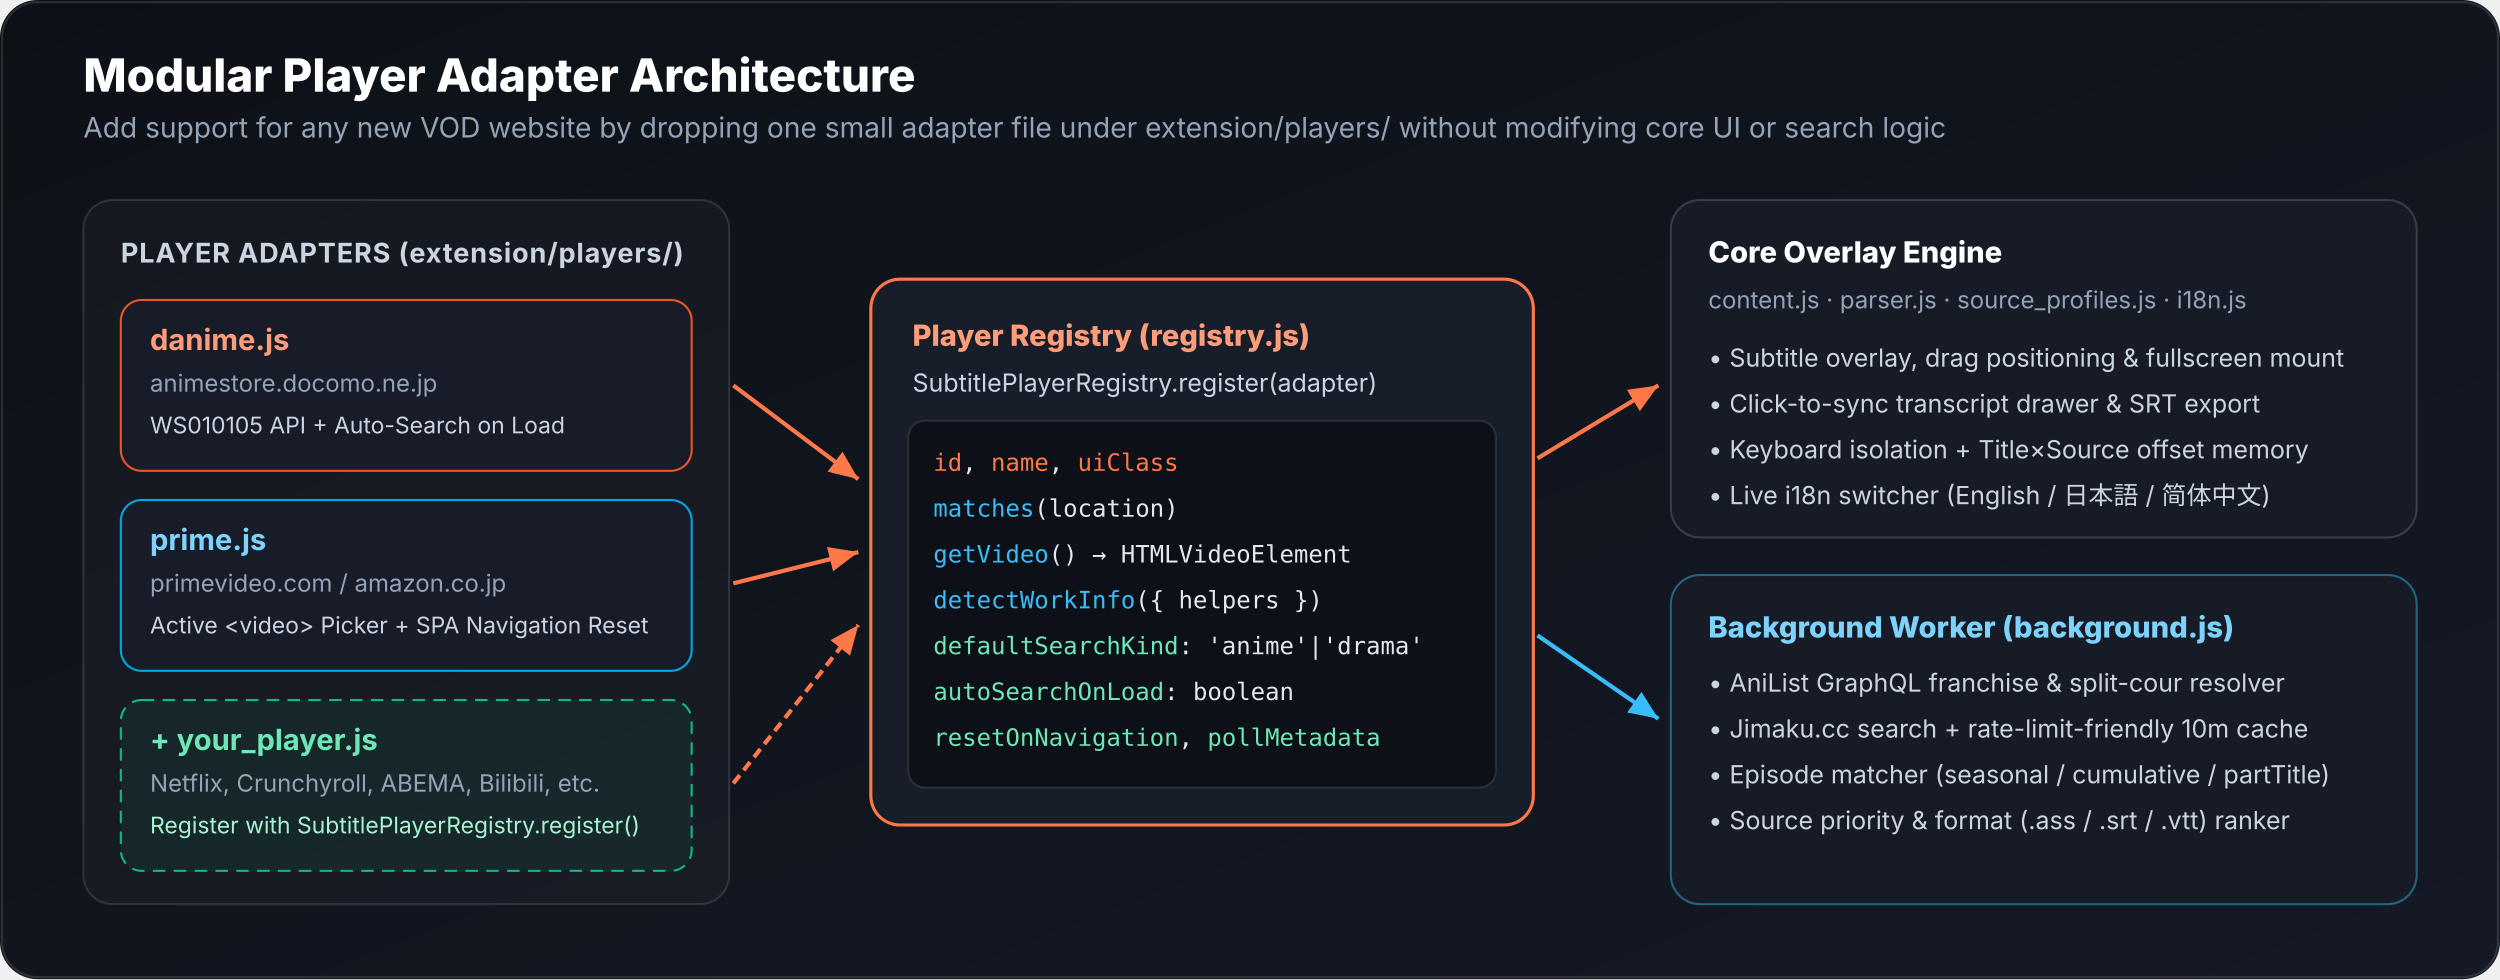
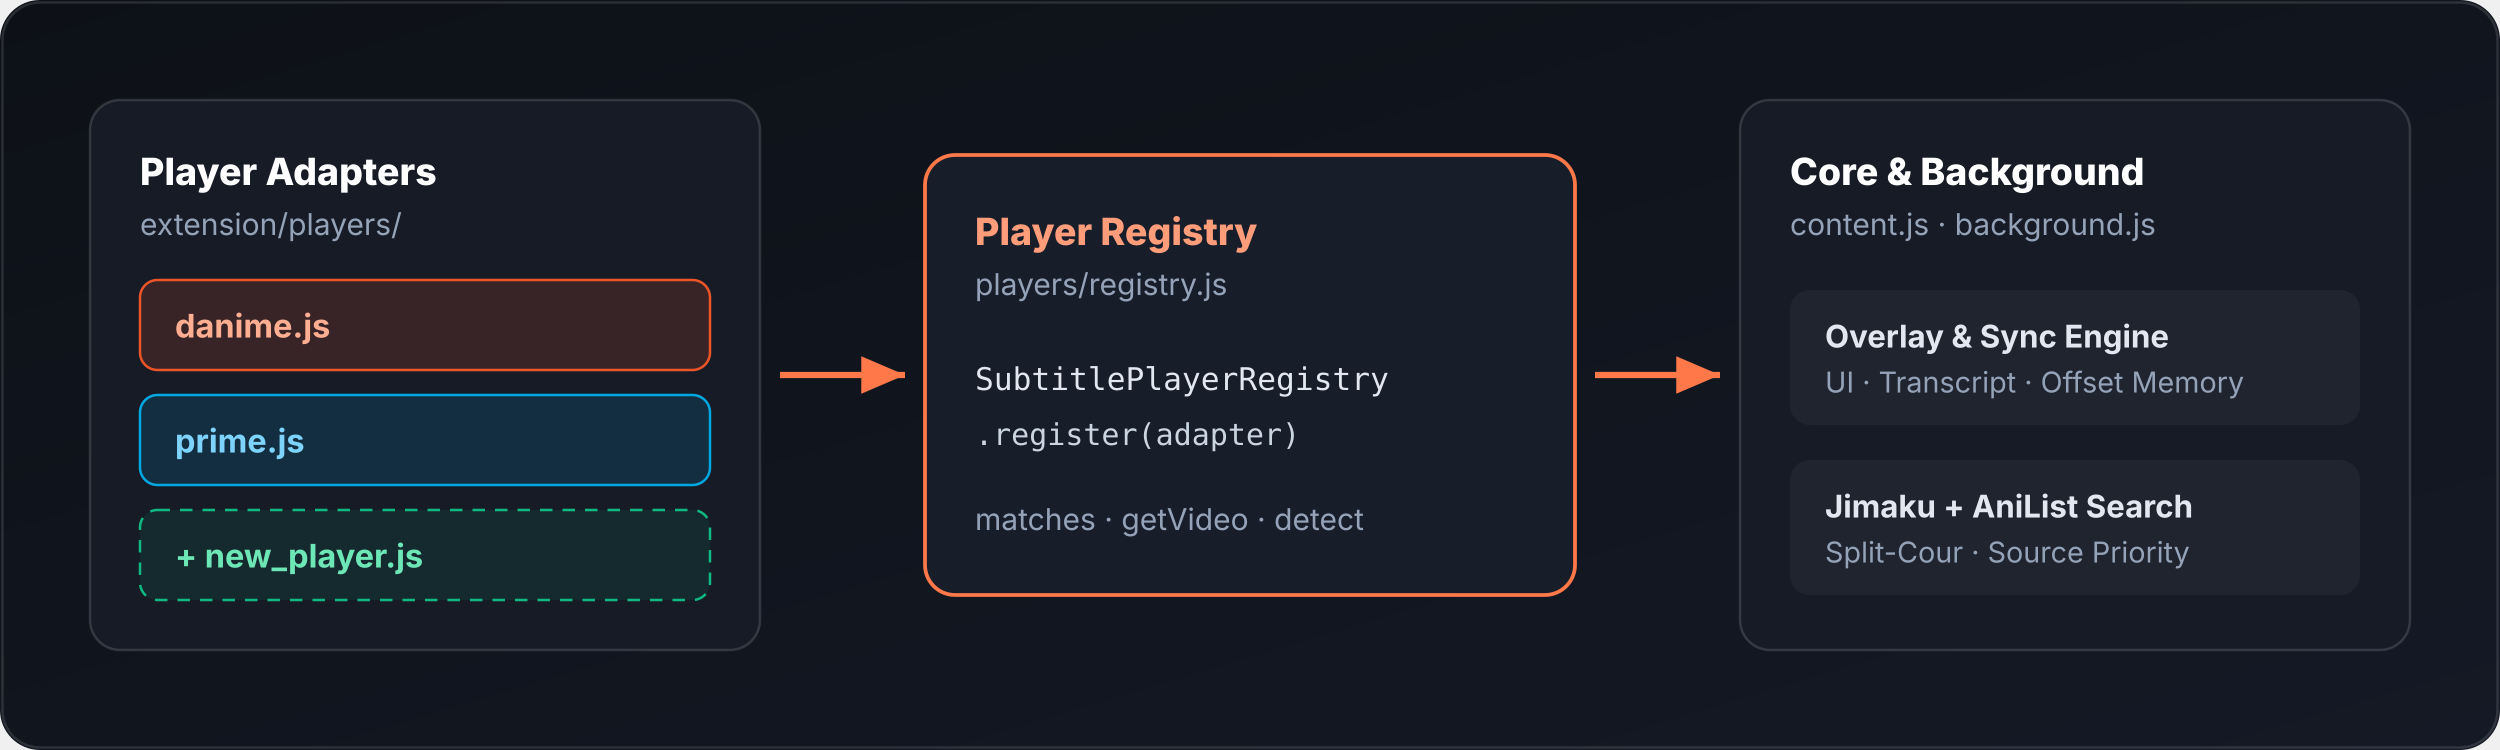
- <svg xmlns="http://www.w3.org/2000/svg" viewBox="0 0 1200 470" width="1200" height="470" role="img" aria-label="Modular Player Adapter Architecture Diagram">
+ <svg xmlns="http://www.w3.org/2000/svg" viewBox="0 0 1000 300" width="1000" height="300" role="img" aria-label="Modular Player Adapter Flow Diagram">
  <defs>
    <linearGradient id="archBg" x1="0%" y1="0%" x2="100%" y2="100%">
      <stop offset="0%" stop-color="#0d1117" />
      <stop offset="100%" stop-color="#141925" />
    </linearGradient>
    <marker id="arrow" markerWidth="8" markerHeight="8" refX="7" refY="4" orient="auto">
      <path d="M0,1 L7,4 L0,7 Z" fill="#ff7849" />
    </marker>
-     <marker id="arrowCyan" markerWidth="8" markerHeight="8" refX="7" refY="4" orient="auto">
-       <path d="M0,1 L7,4 L0,7 Z" fill="#38bdf8" />
-     </marker>
  </defs>
-   <rect width="1200" height="470" rx="18" fill="url(#archBg)" />
-   <rect x="1" y="1" width="1198" height="468" rx="17" fill="none" stroke="rgba(255,255,255,0.12)" />
-   <g font-family="system-ui, -apple-system, 'Segoe UI', 'Noto Sans JP', sans-serif">
-     <text x="40" y="44" fill="#ffffff" font-size="22" font-weight="800">Modular Player Adapter Architecture</text>
-     <text x="40" y="66" fill="#94a3b8" font-size="13.5">Add support for any new VOD website by dropping one small adapter file under extension/players/ without modifying core UI or search logic</text>
-     <g transform="translate(40, 96)">
-       <rect width="310" height="338" rx="14" fill="rgba(255,255,255,0.03)" stroke="rgba(255,255,255,0.12)" />
-       <text x="18" y="30" fill="#cbd5e1" font-size="13" font-weight="700" letter-spacing="0.4">PLAYER ADAPTERS (extension/players/)</text>
-       <rect x="18" y="48" width="274" height="82" rx="10" fill="#181c28" stroke="#eb5528" />
-       <text x="32" y="72" fill="#ff9d7a" font-size="14" font-weight="700">danime.js</text>
-       <text x="32" y="92" fill="#94a3b8" font-size="11.5">animestore.docomo.ne.jp</text>
-       <text x="32" y="112" fill="#cbd5e1" font-size="11">WS010105 API + Auto-Search on Load</text>
-       <rect x="18" y="144" width="274" height="82" rx="10" fill="#181c28" stroke="#00a8e1" />
-       <text x="32" y="168" fill="#7dd3fc" font-size="14" font-weight="700">prime.js</text>
-       <text x="32" y="188" fill="#94a3b8" font-size="11.5">primevideo.com / amazon.co.jp</text>
-       <text x="32" y="208" fill="#cbd5e1" font-size="11">Active &lt;video&gt; Picker + SPA Navigation Reset</text>
-       <rect x="18" y="240" width="274" height="82" rx="10" fill="rgba(16,185,129,0.08)" stroke="#10b981" stroke-dasharray="6,4" />
-       <text x="32" y="264" fill="#6ee7b7" font-size="14" font-weight="700">+ your_player.js</text>
-       <text x="32" y="284" fill="#94a3b8" font-size="11.5">Netflix, Crunchyroll, ABEMA, Bilibili, etc.</text>
-       <text x="32" y="304" fill="#a7f3d0" font-size="11">Register with SubtitlePlayerRegistry.register()</text>
+   <rect width="1000" height="300" rx="16" fill="url(#archBg)" />
+   <rect x="1" y="1" width="998" height="298" rx="15" fill="none" stroke="rgba(255,255,255,0.12)" />
+   <g font-family="system-ui, -apple-system, 'Segoe UI', sans-serif">
+     <g transform="translate(36, 40)">
+       <rect width="268" height="220" rx="12" fill="#161b26" stroke="rgba(255,255,255,0.14)" />
+       <text x="20" y="34" fill="#ffffff" font-size="15" font-weight="800">Player Adapters</text>
+       <text x="20" y="54" fill="#94a3b8" font-size="12">extension/players/</text>
+       <rect x="20" y="72" width="228" height="36" rx="7" fill="rgba(235,85,40,0.16)" stroke="#eb5528" />
+       <text x="34" y="95" fill="#ffae92" font-size="13" font-weight="700">danime.js</text>
+       <rect x="20" y="118" width="228" height="36" rx="7" fill="rgba(0,168,225,0.14)" stroke="#00a8e1" />
+       <text x="34" y="141" fill="#7dd3fc" font-size="13" font-weight="700">prime.js</text>
+       <rect x="20" y="164" width="228" height="36" rx="7" fill="rgba(16,185,129,0.1)" stroke="#10b981" stroke-dasharray="5,4" />
+       <text x="34" y="187" fill="#6ee7b7" font-size="13" font-weight="700">+ new_player.js</text>
    </g>
-     <line x1="352" y1="185" x2="412" y2="230" stroke="#ff7849" stroke-width="2" marker-end="url(#arrow)" />
-     <line x1="352" y1="280" x2="412" y2="265" stroke="#ff7849" stroke-width="2" marker-end="url(#arrow)" />
-     <line x1="352" y1="376" x2="412" y2="300" stroke="#ff7849" stroke-width="2" stroke-dasharray="5,3" marker-end="url(#arrow)" />
-     <g transform="translate(418, 134)">
-       <rect width="318" height="262" rx="14" fill="#181d2a" stroke="#ff7849" stroke-width="1.5" />
-       <text x="20" y="32" fill="#ff9d7a" font-size="14" font-weight="800">Player Registry (registry.js)</text>
-       <text x="20" y="54" fill="#cbd5e1" font-size="12">SubtitlePlayerRegistry.register(adapter)</text>
-       <rect x="18" y="68" width="282" height="176" rx="8" fill="#0d1117" stroke="rgba(255,255,255,0.1)" />
-       <g font-family="ui-monospace, SFMono-Regular, Menlo, Consolas, monospace" font-size="11.5" fill="#e2e8f0">
-         <text x="30" y="92">
-           <tspan fill="#ff7849">id</tspan>, <tspan fill="#ff7849">name</tspan>, <tspan fill="#ff7849">uiClass</tspan>
-         </text>
-         <text x="30" y="114">
-           <tspan fill="#38bdf8">matches</tspan>(location)</text>
-         <text x="30" y="136">
-           <tspan fill="#38bdf8">getVideo</tspan>() → HTMLVideoElement</text>
-         <text x="30" y="158">
-           <tspan fill="#38bdf8">detectWorkInfo</tspan>({ helpers })</text>
-         <text x="30" y="180">
-           <tspan fill="#6ee7b7">defaultSearchKind</tspan>: 'anime'|'drama'</text>
-         <text x="30" y="202">
-           <tspan fill="#6ee7b7">autoSearchOnLoad</tspan>: boolean</text>
-         <text x="30" y="224">
-           <tspan fill="#6ee7b7">resetOnNavigation</tspan>, <tspan fill="#6ee7b7">pollMetadata</tspan>
-         </text>
-       </g>
+     <line x1="312" y1="150" x2="362" y2="150" stroke="#ff7849" stroke-width="2.5" marker-end="url(#arrow)" />
+     <g transform="translate(370, 62)">
+       <rect width="260" height="176" rx="12" fill="#181d2a" stroke="#ff7849" stroke-width="1.5" />
+       <text x="20" y="36" fill="#ff9d7a" font-size="15" font-weight="800">Player Registry</text>
+       <text x="20" y="56" fill="#94a3b8" font-size="12">players/registry.js</text>
+       <text x="20" y="94" fill="#e2e8f0" font-size="12.5" font-family="ui-monospace, monospace">SubtitlePlayerRegistry</text>
+       <text x="20" y="116" fill="#cbd5e1" font-size="12" font-family="ui-monospace, monospace">.register(adapter)</text>
+       <text x="20" y="150" fill="#94a3b8" font-size="12">matches · getVideo · detect</text>
    </g>
-     <line x1="738" y1="220" x2="796" y2="185" stroke="#ff7849" stroke-width="2" marker-end="url(#arrow)" />
-     <line x1="738" y1="305" x2="796" y2="345" stroke="#38bdf8" stroke-width="2" marker-end="url(#arrowCyan)" />
-     <g transform="translate(802, 96)">
-       <rect width="358" height="162" rx="14" fill="#161b26" stroke="rgba(255,255,255,0.16)" />
-       <text x="18" y="30" fill="#ffffff" font-size="14" font-weight="800">Core Overlay Engine</text>
-       <text x="18" y="52" fill="#94a3b8" font-size="11.5">content.js · parser.js · source_profiles.js · i18n.js</text>
-       <text x="18" y="80" fill="#cbd5e1" font-size="12">• Subtitle overlay, drag positioning &amp; fullscreen mount</text>
-       <text x="18" y="102" fill="#cbd5e1" font-size="12">• Click-to-sync transcript drawer &amp; SRT export</text>
-       <text x="18" y="124" fill="#cbd5e1" font-size="12">• Keyboard isolation + Title×Source offset memory</text>
-       <text x="18" y="146" fill="#cbd5e1" font-size="12">• Live i18n switcher (English / 日本語 / 简体中文)</text>
-       <rect y="180" width="358" height="158" rx="14" fill="#161b26" stroke="rgba(56,189,248,0.45)" />
-       <text x="18" y="210" fill="#7dd3fc" font-size="14" font-weight="800">Background Worker (background.js)</text>
-       <text x="18" y="236" fill="#cbd5e1" font-size="12">• AniList GraphQL franchise &amp; split-cour resolver</text>
-       <text x="18" y="258" fill="#cbd5e1" font-size="12">• Jimaku.cc search + rate-limit-friendly 10m cache</text>
-       <text x="18" y="280" fill="#cbd5e1" font-size="12">• Episode matcher (seasonal / cumulative / partTitle)</text>
-       <text x="18" y="302" fill="#cbd5e1" font-size="12">• Source priority &amp; format (.ass / .srt / .vtt) ranker</text>
+     <line x1="638" y1="150" x2="688" y2="150" stroke="#ff7849" stroke-width="2.5" marker-end="url(#arrow)" />
+     <g transform="translate(696, 40)">
+       <rect width="268" height="220" rx="12" fill="#161b26" stroke="rgba(255,255,255,0.14)" />
+       <text x="20" y="34" fill="#ffffff" font-size="15" font-weight="800">Core &amp; Background</text>
+       <text x="20" y="54" fill="#94a3b8" font-size="12">content.js · background.js</text>
+       <rect x="20" y="76" width="228" height="54" rx="8" fill="rgba(255,255,255,0.04)" />
+       <text x="34" y="99" fill="#e2e8f0" font-size="12.5" font-weight="700">Overlay &amp; Sync Engine</text>
+       <text x="34" y="117" fill="#94a3b8" font-size="11.5">UI · Transcript · Offset Memory</text>
+       <rect x="20" y="144" width="228" height="54" rx="8" fill="rgba(255,255,255,0.04)" />
+       <text x="34" y="167" fill="#e2e8f0" font-size="12.5" font-weight="700">Jimaku + AniList Search</text>
+       <text x="34" y="185" fill="#94a3b8" font-size="11.5">Split-Cour · Source Priority</text>
    </g>
  </g>
</svg>
